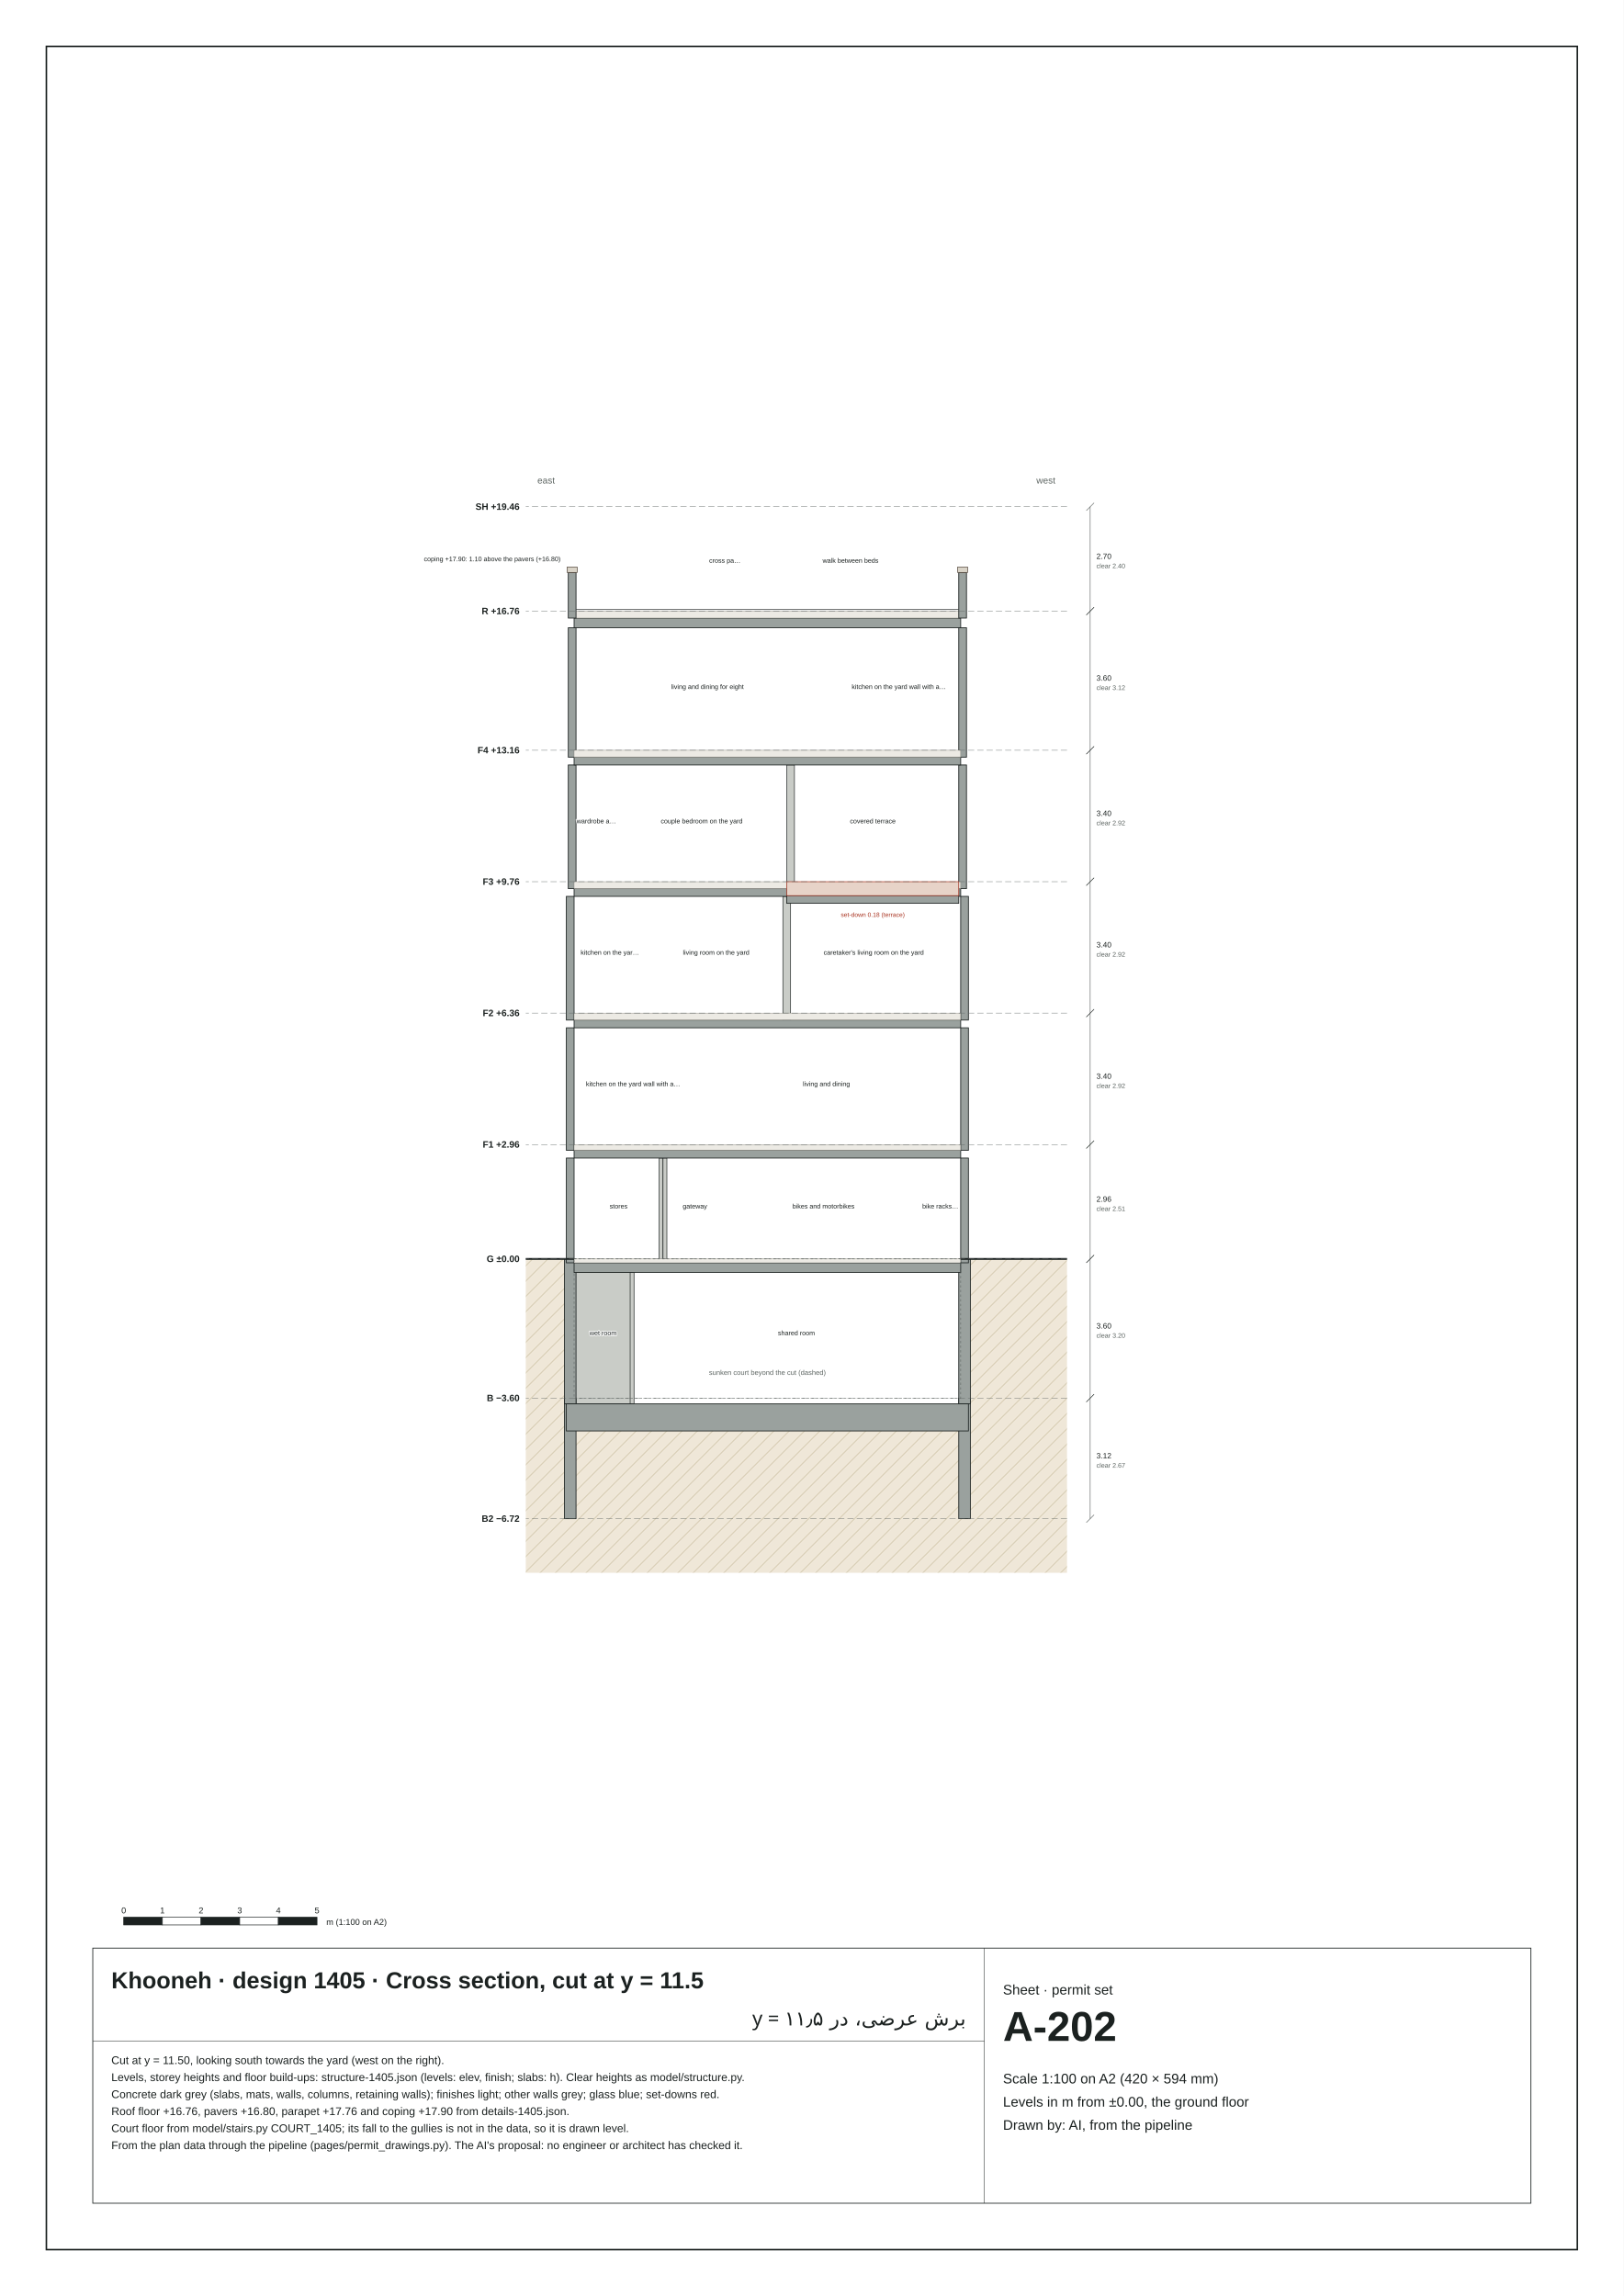
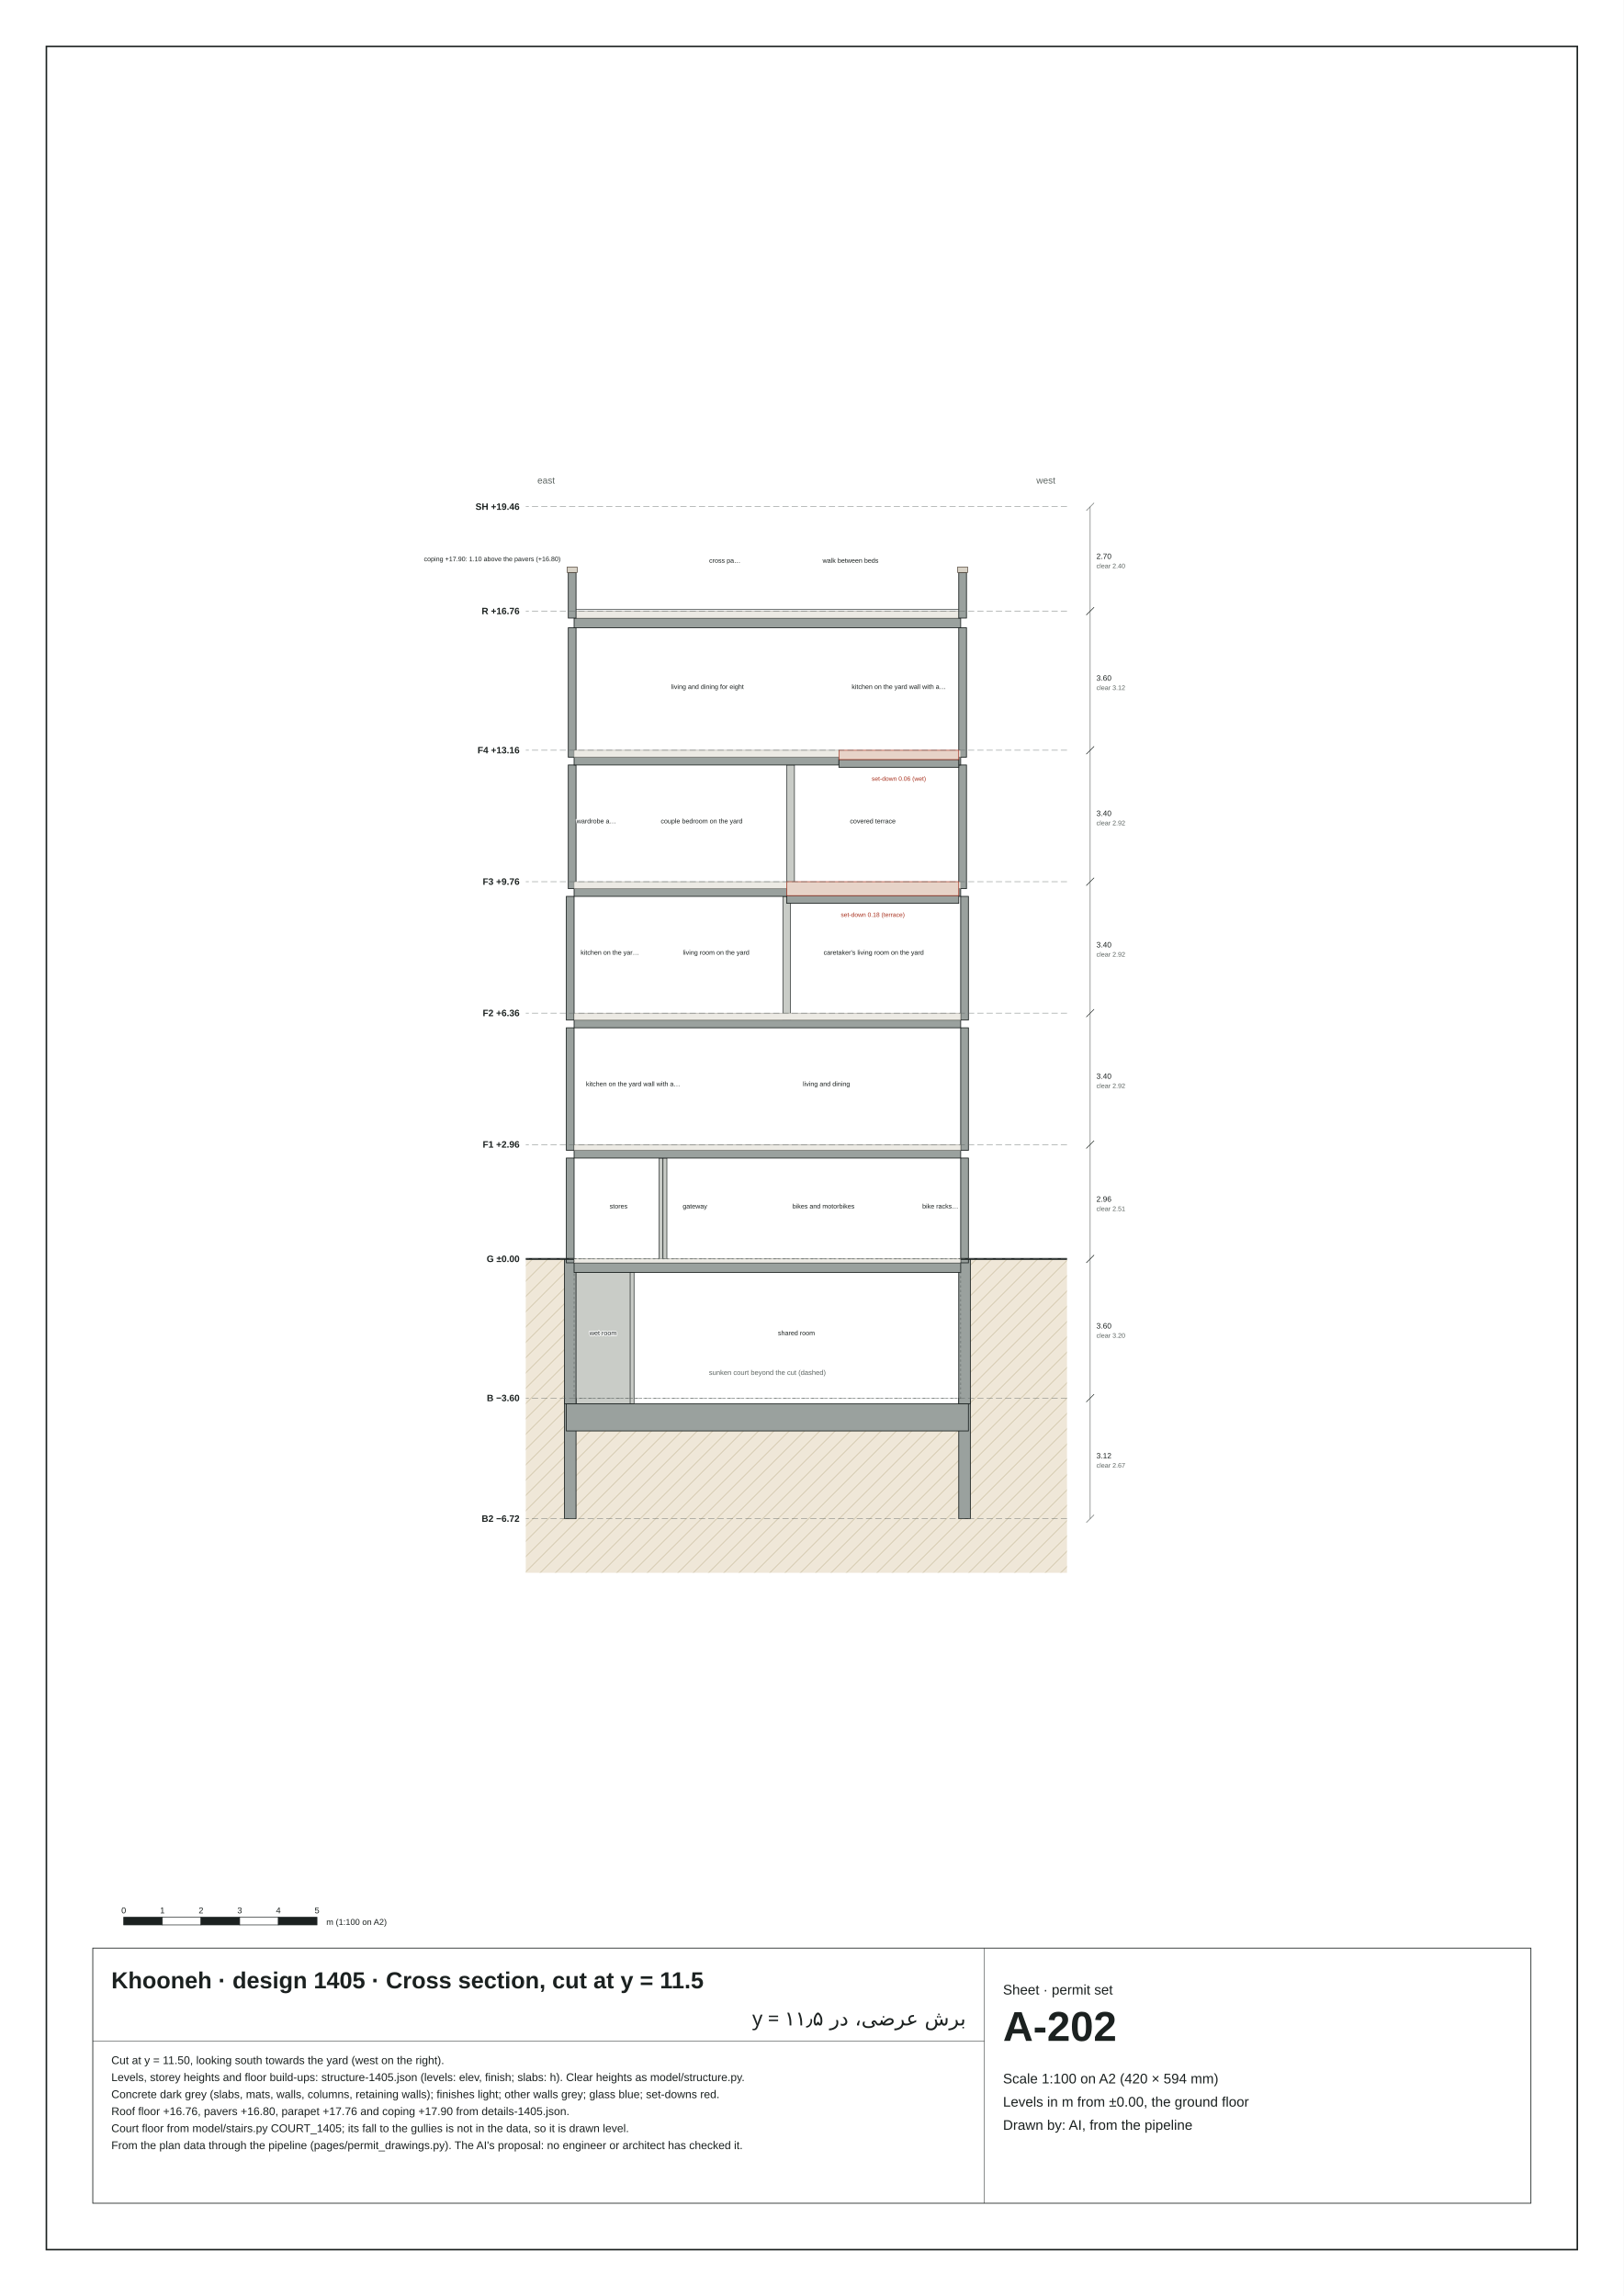
<svg xmlns="http://www.w3.org/2000/svg" width="420mm" height="594mm" viewBox="0 0 2100 2970">
  <style>svg{background:#fff}.frame{fill:none;stroke:#1B2120;stroke-width:2}.tb{fill:#fff;stroke:#1B2120;stroke-width:1}.tb-l{stroke:#1B2120;stroke-width:.6}.tbt{font-family:'Helvetica Neue',Arial,sans-serif;fill:#1B2120}.tbf{font-family:'Vazirmatn','Tahoma',sans-serif;fill:#1B2120;direction:rtl;unicode-bidi:embed}.t{font-family:'Helvetica Neue',Arial,sans-serif;fill:#1B2120;paint-order:stroke;stroke:#fff;stroke-width:2.2;stroke-linejoin:round}.t-m{font-family:'Helvetica Neue',Arial,sans-serif;fill:#5C6461}.t-r{font-family:'Helvetica Neue',Arial,sans-serif;fill:#A8321F}.earth{fill:url(#earth);stroke:none}.room{fill:#fff;stroke:none}.sky{fill:#F3F8FB;stroke:none}.conc{fill:#9AA19E;stroke:#1B2120;stroke-width:1}.wall{fill:#C9CCC7;stroke:#1B2120;stroke-width:.8}.glassw{fill:#DDEFF7;stroke:#4A88A8;stroke-width:.6}.fin{fill:#ECEAE4;stroke:#6E6A62;stroke-width:.4}.sd{fill:#E7D3C8;stroke:#A8321F;stroke-width:.8}.gap{fill:#fff;stroke:none}.glz{stroke:#0E8C98;stroke-width:1.1}.leaf{stroke:#1B2120;stroke-width:.8}.datum{stroke:#5C6461;stroke-width:.5;stroke-dasharray:8 4}.ground{stroke:#1B2120;stroke-width:2.4}.dim{stroke:#3A413E;stroke-width:.6;fill:none}.brick{fill:url(#brick);stroke:#6B5134;stroke-width:.8}.void{fill:#3A413E;fill-opacity:.16;stroke:#3A413E;stroke-width:.6}.under{fill:none;stroke:#5C6461;stroke-width:.8;stroke-dasharray:6 4}.slabedge{fill:#D8C49A;stroke:#6B5134;stroke-width:.6}.coping{fill:#D9D3C7;stroke:#4B3F33;stroke-width:.8}.win{fill:#DDEFF7;stroke:#4B3F33;stroke-width:1}.sash{stroke:#4B3F33;stroke-width:.6;fill:none}.swing{stroke:#4B3F33;stroke-width:.6;stroke-dasharray:4 3;fill:none}.door{fill:#E8DCCB;stroke:#4B3F33;stroke-width:1}.rail{stroke:#4B3F33;stroke-width:1;fill:none}.party{fill:url(#party);stroke:#1B2120;stroke-width:.8}.party-up{fill:url(#partyup);stroke:#A8321F;stroke-width:1}.beyond{fill:none;stroke:#5C6461;stroke-width:.7;stroke-dasharray:3 3}.plot{fill:none;stroke:#1B2120;stroke-width:2;stroke-dasharray:18 5 3 5}.bldg{fill:#C9CCC7;stroke:#1B2120;stroke-width:1.6}.court{fill:#DCEACF;stroke:#4E7A3A;stroke-width:1.2}.yard{fill:#EEF2EA;stroke:none}.proj{fill:none;stroke:#1B2120;stroke-width:1;stroke-dasharray:8 4}.north{fill:#1B2120}.north-ring{fill:#fff;stroke:#1B2120;stroke-width:1}</style>
  <defs>
    <pattern id="earth" width="14" height="14" patternUnits="userSpaceOnUse" patternTransform="rotate(45)">
      <rect width="14" height="14" fill="#EFE7D8" />
      <line x1="0" y1="0" x2="0" y2="14" stroke="#B9A985" stroke-width="1" />
    </pattern>
    <pattern id="brick" width="12" height="6" patternUnits="userSpaceOnUse">
      <rect width="12" height="6" fill="#E3CDA0" />
      <path d="M0 6H12M6 0V3M0 3H12M0 3V6M12 3V6" stroke="#B89A66" stroke-width=".4" fill="none" />
    </pattern>
    <pattern id="party" width="8" height="8" patternUnits="userSpaceOnUse" patternTransform="rotate(45)">
      <rect width="8" height="8" fill="#D5D8D3" />
      <line x1="0" y1="0" x2="0" y2="8" stroke="#8A918E" stroke-width="1.2" />
    </pattern>
    <pattern id="partyup" width="8" height="8" patternUnits="userSpaceOnUse" patternTransform="rotate(-45)">
      <rect width="8" height="8" fill="#ECDDD6" />
      <line x1="0" y1="0" x2="0" y2="8" stroke="#B98A7A" stroke-width="1.2" />
    </pattern>
  </defs>
  <rect width="2100" height="2970" fill="#fff" />
  <rect class="frame" x="60" y="60" width="1980" height="2850" />
  <g class="section" data-axis="y" data-at="11.50">
    <rect class="earth" x="680" y="1628.5" width="700" height="406" />
    <rect class="room" x="742.5" y="1646" width="75" height="170" data-room="w-changing" />
    <rect class="room" x="817.5" y="1646" width="425" height="170" data-room="w-room" />
    <rect class="wall" x="742.5" y="1646" width="75" height="170" />
    <rect class="wall" x="815" y="1646" width="5" height="170" />
    <rect class="wall" x="852.5" y="1498" width="5" height="135.5" />
    <rect class="wall" x="857.5" y="1498" width="5" height="135.5" />
    <rect class="wall" x="1012.5" y="1159.5" width="10" height="160" />
    <rect class="wall" x="1017.5" y="989.5" width="10" height="160" />
    <rect class="conc" x="1240" y="1808.5" width="15" height="156" data-el="RW-W" />
    <rect class="conc" x="730" y="1808.5" width="15" height="156" data-el="RW-E" />
    <rect class="conc" x="1242.5" y="1646" width="10" height="170" data-el="W-PW3" />
    <rect class="conc" x="732.5" y="1646" width="10" height="170" data-el="W-PE3" />
    <rect class="conc" x="1240" y="1628.5" width="15" height="187.5" data-el="RW-W" />
    <rect class="conc" x="730" y="1628.5" width="15" height="187.5" data-el="RW-E" />
    <rect class="conc" x="1242.5" y="1498" width="10" height="135.5" data-el="W-PW3" />
    <rect class="conc" x="732.5" y="1498" width="10" height="135.5" data-el="W-PE3" />
    <rect class="conc" x="1242.5" y="1329.5" width="10" height="158.5" data-el="W-PW3" />
    <rect class="conc" x="732.5" y="1329.5" width="10" height="158.5" data-el="W-PE3" />
    <rect class="conc" x="1242.5" y="1159.5" width="10" height="160" data-el="W-PW3" />
    <rect class="conc" x="732.5" y="1159.5" width="10" height="160" data-el="W-PE3" />
    <rect class="conc" x="1240" y="989.5" width="10" height="160" data-el="W-PW3-up" />
    <rect class="conc" x="735" y="989.5" width="10" height="160" data-el="W-PE3-up" />
    <rect class="conc" x="1240" y="812" width="10" height="167.5" data-el="W-PW3-up" />
    <rect class="conc" x="735" y="812" width="10" height="167.5" data-el="W-PE3-up" />
    <rect class="conc" x="732.5" y="1816" width="520" height="35" data-el="M-1" />
    <rect class="conc" x="742.5" y="1633.5" width="500" height="12.5" data-slab="G" />
    <rect class="fin" x="742.5" y="1628.5" width="500" height="5" />
    <rect class="conc" x="742.5" y="1488" width="500" height="10" data-slab="F1" />
    <rect class="fin" x="742.5" y="1480.5" width="500" height="7.5" />
    <rect class="conc" x="742.5" y="1319.5" width="500" height="10" data-slab="F2" />
    <rect class="fin" x="742.5" y="1310.5" width="500" height="9" />
    <rect class="conc" x="1240" y="1149.5" width="2.5" height="10" data-slab="F3" />
    <rect class="fin" x="1240" y="1140.5" width="2.5" height="9" />
    <rect class="conc" x="742.5" y="1149.5" width="275" height="10" data-slab="F3" />
    <rect class="fin" x="742.5" y="1140.5" width="275" height="9" />
    <rect class="conc" x="1017.5" y="1158.5" width="222.5" height="10" data-slab="F3" data-setdown="SD-F3-loggia" />
    <rect class="sd" x="1017.5" y="1140.5" width="222.5" height="18" />
-     <rect class="conc" x="742.5" y="979.5" width="500" height="10" data-slab="F4" />
-     <rect class="fin" x="742.5" y="970.5" width="500" height="9" />
+     <rect class="conc" x="1240" y="979.5" width="2.5" height="10" data-slab="F4" />
+     <rect class="fin" x="1240" y="970.5" width="2.5" height="9" />
+     <rect class="conc" x="742.5" y="979.5" width="342.5" height="10" data-slab="F4" />
+     <rect class="fin" x="742.5" y="970.5" width="342.5" height="9" />
+     <rect class="conc" x="1085" y="982.5" width="155" height="10" data-slab="F4" data-setdown="SD-F4-b-kitchen" />
+     <rect class="sd" x="1085" y="970.5" width="155" height="12" />
    <rect class="conc" x="742.5" y="799.5" width="500" height="12.5" data-slab="R" />
    <rect class="fin" x="742.5" y="790.5" width="500" height="9" />
    <line class="leaf" x1="1240" y1="788.5" x2="745" y2="788.5" />
    <rect class="conc" x="1240" y="740.5" width="10" height="59" data-el="parapet" />
    <rect class="coping" x="1238.5" y="733.5" width="13" height="7" />
    <rect class="conc" x="735" y="740.5" width="10" height="59" data-el="parapet" />
    <rect class="coping" x="733.5" y="733.5" width="13" height="7" />
    <line class="ground" x1="1380" y1="1628.5" x2="1242.5" y2="1628.5" />
    <line class="ground" x1="742.5" y1="1628.5" x2="680" y2="1628.5" />
    <rect class="beyond" x="742.5" y="1628.5" width="500" height="180" />
    <text class="t-m" x="992.5" y="1778.5" font-size="9" text-anchor="middle">sunken court beyond the cut (dashed)</text>
    <g class="lvl" data-level="B2" data-z="-6.72">
      <line class="datum" x1="1380" y1="1964.5" x2="680" y2="1964.5" />
      <text class="t" x="672" y="1968.5" font-size="12" text-anchor="end" font-weight="600">B2 −6.72</text>
    </g>
    <g class="lvl" data-level="B" data-z="-3.60">
      <line class="datum" x1="1380" y1="1808.5" x2="680" y2="1808.5" />
      <text class="t" x="672" y="1812.5" font-size="12" text-anchor="end" font-weight="600">B −3.60</text>
    </g>
    <g class="lvl" data-level="G" data-z="0.00">
      <line class="datum" x1="1380" y1="1628.5" x2="680" y2="1628.5" />
      <text class="t" x="672" y="1632.5" font-size="12" text-anchor="end" font-weight="600">G ±0.00</text>
    </g>
    <g class="lvl" data-level="F1" data-z="2.96">
      <line class="datum" x1="1380" y1="1480.5" x2="680" y2="1480.5" />
      <text class="t" x="672" y="1484.5" font-size="12" text-anchor="end" font-weight="600">F1 +2.96</text>
    </g>
    <g class="lvl" data-level="F2" data-z="6.36">
      <line class="datum" x1="1380" y1="1310.5" x2="680" y2="1310.5" />
      <text class="t" x="672" y="1314.5" font-size="12" text-anchor="end" font-weight="600">F2 +6.36</text>
    </g>
    <g class="lvl" data-level="F3" data-z="9.76">
      <line class="datum" x1="1380" y1="1140.5" x2="680" y2="1140.5" />
      <text class="t" x="672" y="1144.5" font-size="12" text-anchor="end" font-weight="600">F3 +9.76</text>
    </g>
    <g class="lvl" data-level="F4" data-z="13.16">
      <line class="datum" x1="1380" y1="970.5" x2="680" y2="970.5" />
      <text class="t" x="672" y="974.5" font-size="12" text-anchor="end" font-weight="600">F4 +13.16</text>
    </g>
    <g class="lvl" data-level="R" data-z="16.76">
      <line class="datum" x1="1380" y1="790.5" x2="680" y2="790.5" />
      <text class="t" x="672" y="794.5" font-size="12" text-anchor="end" font-weight="600">R +16.76</text>
    </g>
    <g class="lvl" data-level="SH" data-z="19.46">
      <line class="datum" x1="1380" y1="655.5" x2="680" y2="655.5" />
      <text class="t" x="672" y="659.5" font-size="12" text-anchor="end" font-weight="600">SH +19.46</text>
    </g>
    <line class="dim" x1="1410" y1="1964.5" x2="1410" y2="655.5" />
    <line class="dim" x1="1405" y1="1969.5" x2="1415" y2="1959.5" />
    <line class="dim" x1="1405" y1="1813.5" x2="1415" y2="1803.5" />
    <text class="t" x="1418" y="1886.5" font-size="10" data-storey="B2">3.12</text>
    <text class="t-m" x="1418" y="1898.5" font-size="8.5">clear 2.67</text>
    <line class="dim" x1="1405" y1="1813.5" x2="1415" y2="1803.5" />
    <line class="dim" x1="1405" y1="1633.5" x2="1415" y2="1623.5" />
    <text class="t" x="1418" y="1718.5" font-size="10" data-storey="B">3.60</text>
    <text class="t-m" x="1418" y="1730.5" font-size="8.5">clear 3.20</text>
    <line class="dim" x1="1405" y1="1633.5" x2="1415" y2="1623.5" />
    <line class="dim" x1="1405" y1="1485.5" x2="1415" y2="1475.5" />
    <text class="t" x="1418" y="1554.5" font-size="10" data-storey="G">2.96</text>
    <text class="t-m" x="1418" y="1566.5" font-size="8.5">clear 2.51</text>
    <line class="dim" x1="1405" y1="1485.5" x2="1415" y2="1475.5" />
    <line class="dim" x1="1405" y1="1315.5" x2="1415" y2="1305.5" />
    <text class="t" x="1418" y="1395.5" font-size="10" data-storey="F1">3.40</text>
    <text class="t-m" x="1418" y="1407.5" font-size="8.5">clear 2.92</text>
    <line class="dim" x1="1405" y1="1315.5" x2="1415" y2="1305.5" />
    <line class="dim" x1="1405" y1="1145.5" x2="1415" y2="1135.5" />
    <text class="t" x="1418" y="1225.5" font-size="10" data-storey="F2">3.40</text>
    <text class="t-m" x="1418" y="1237.5" font-size="8.5">clear 2.92</text>
    <line class="dim" x1="1405" y1="1145.5" x2="1415" y2="1135.5" />
    <line class="dim" x1="1405" y1="975.5" x2="1415" y2="965.5" />
    <text class="t" x="1418" y="1055.5" font-size="10" data-storey="F3">3.40</text>
    <text class="t-m" x="1418" y="1067.5" font-size="8.5">clear 2.92</text>
    <line class="dim" x1="1405" y1="975.5" x2="1415" y2="965.5" />
    <line class="dim" x1="1405" y1="795.5" x2="1415" y2="785.5" />
    <text class="t" x="1418" y="880.5" font-size="10" data-storey="F4">3.60</text>
    <text class="t-m" x="1418" y="892.5" font-size="8.5">clear 3.12</text>
    <line class="dim" x1="1405" y1="795.5" x2="1415" y2="785.5" />
    <line class="dim" x1="1405" y1="660.5" x2="1415" y2="650.5" />
    <text class="t" x="1418" y="723" font-size="10" data-storey="R">2.70</text>
    <text class="t-m" x="1418" y="735" font-size="8.5">clear 2.40</text>
    <text class="t-m" x="1365" y="625.5" font-size="12" text-anchor="end">west</text>
    <text class="t-m" x="695" y="625.5" font-size="12" text-anchor="start">east</text>
    <text class="t" x="780" y="1727.2" font-size="8.5" text-anchor="middle" data-label="w-changing">wet room</text>
    <text class="t" x="1030" y="1727.2" font-size="8.5" text-anchor="middle" data-label="w-room">shared room</text>
    <text class="t" x="1065" y="1563.2" font-size="8.5" text-anchor="middle" data-label="bikes">bikes and motorbikes</text>
    <text class="t" x="1216.2" y="1563.2" font-size="8.5" text-anchor="middle" data-label="bikes-w">bike racks…</text>
    <text class="t" x="898.8" y="1563.2" font-size="8.5" text-anchor="middle" data-label="lobby">gateway</text>
    <text class="t" x="800" y="1563.2" font-size="8.5" text-anchor="middle" data-label="store-e">stores</text>
    <text class="t" x="818.8" y="1405" font-size="8.5" text-anchor="middle" data-label="a-kitchen">kitchen on the yard wall with a…</text>
    <text class="t" x="1068.8" y="1405" font-size="8.5" text-anchor="middle" data-label="a-living">living and dining</text>
    <text class="t" x="1130" y="1235" font-size="8.5" text-anchor="middle" data-label="c-living">caretaker's living room on the yard</text>
    <text class="t" x="788.8" y="1235" font-size="8.5" text-anchor="middle" data-label="d-kitchen">kitchen on the yar…</text>
    <text class="t" x="926.2" y="1235" font-size="8.5" text-anchor="middle" data-label="d-living">living room on the yard</text>
    <text class="t" x="1128.8" y="1065" font-size="8.5" text-anchor="middle" data-label="b-loggia">covered terrace</text>
    <text class="t" x="907.5" y="1065" font-size="8.5" text-anchor="middle" data-label="d-bed">couple bedroom on the yard</text>
    <text class="t" x="771.2" y="1065" font-size="8.5" text-anchor="middle" data-label="d-closet">wardrobe a…</text>
    <text class="t" x="1162.5" y="891.2" font-size="8.5" text-anchor="middle" data-label="b-kitchen">kitchen on the yard wall with a…</text>
    <text class="t" x="915" y="891.2" font-size="8.5" text-anchor="middle" data-label="b-living">living and dining for eight</text>
    <text class="t" x="937.5" y="728" font-size="8.5" text-anchor="middle" data-label="roof-spine">cross pa…</text>
    <text class="t" x="1100" y="728" font-size="8.5" text-anchor="middle" data-label="roof-walk-2">walk between beds</text>
    <text class="t-r" x="1128.8" y="1186" font-size="8" text-anchor="middle">set-down 0.18 (terrace)</text>
+     <text class="t-r" x="1162.5" y="1010" font-size="8" text-anchor="middle">set-down 0.06 (wet)</text>
    <text class="t" x="725" y="726" font-size="8.5" text-anchor="end">coping +17.90: 1.10 above the pavers (+16.80)</text>
  </g>
  <rect x="160" y="2480" width="50" height="10" fill="#1B2120" stroke="#1B2120" stroke-width=".8" />
  <rect x="210" y="2480" width="50" height="10" fill="#fff" stroke="#1B2120" stroke-width=".8" />
  <rect x="260" y="2480" width="50" height="10" fill="#1B2120" stroke="#1B2120" stroke-width=".8" />
  <rect x="310" y="2480" width="50" height="10" fill="#fff" stroke="#1B2120" stroke-width=".8" />
  <rect x="360" y="2480" width="50" height="10" fill="#1B2120" stroke="#1B2120" stroke-width=".8" />
  <text class="tbt" x="160" y="2475" font-size="11" text-anchor="middle">0</text>
  <text class="tbt" x="210" y="2475" font-size="11" text-anchor="middle">1</text>
  <text class="tbt" x="260" y="2475" font-size="11" text-anchor="middle">2</text>
  <text class="tbt" x="310" y="2475" font-size="11" text-anchor="middle">3</text>
  <text class="tbt" x="360" y="2475" font-size="11" text-anchor="middle">4</text>
  <text class="tbt" x="410" y="2475" font-size="11" text-anchor="middle">5</text>
  <text class="tbt" x="422" y="2490" font-size="11">m  (1:100 on A2)</text>
  <rect class="tb" x="120" y="2520" width="1860" height="330" />
  <line class="tb-l" x1="1273.2" y1="2520" x2="1273.2" y2="2850" />
  <line class="tb-l" x1="120" y1="2640" x2="1273.2" y2="2640" />
  <text class="tbt" x="144" y="2572" font-size="30" font-weight="700">Khooneh · design 1405 · Cross section, cut at y = 11.5</text>
  <text class="tbf" x="1249.2" y="2620" font-size="26" text-anchor="start">برش عرضی، در y = ۱۱٫۵</text>
  <text class="tbt" x="144" y="2670" font-size="14.5">Cut at y = 11.50, looking south towards the yard (west on the right).</text>
  <text class="tbt" x="144" y="2692" font-size="14.5">Levels, storey heights and floor build-ups: structure-1405.json (levels: elev, finish; slabs: h). Clear heights as model/structure.py.</text>
  <text class="tbt" x="144" y="2714" font-size="14.5">Concrete dark grey (slabs, mats, walls, columns, retaining walls); finishes light; other walls grey; glass blue; set-downs red.</text>
  <text class="tbt" x="144" y="2736" font-size="14.5">Roof floor +16.76, pavers +16.80, parapet +17.76 and coping +17.90 from details-1405.json.</text>
  <text class="tbt" x="144" y="2758" font-size="14.5">Court floor from model/stairs.py COURT_1405; its fall to the gullies is not in the data, so it is drawn level.</text>
  <text class="tbt" x="144" y="2780" font-size="14.5">From the plan data through the pipeline (pages/permit_drawings.py). The AI's proposal: no engineer or architect has checked it.</text>
  <text class="tbt" x="1297.2" y="2580" font-size="18">Sheet · permit set</text>
  <text class="tbt" x="1297.2" y="2640" font-size="54" font-weight="700">A-202</text>
  <text class="tbt" x="1297.2" y="2695" font-size="18">Scale 1:100 on A2 (420 × 594 mm)</text>
  <text class="tbt" x="1297.2" y="2725" font-size="18">Levels in m from ±0.00, the ground floor</text>
  <text class="tbt" x="1297.2" y="2755" font-size="18">Drawn by: AI, from the pipeline</text>
</svg>
